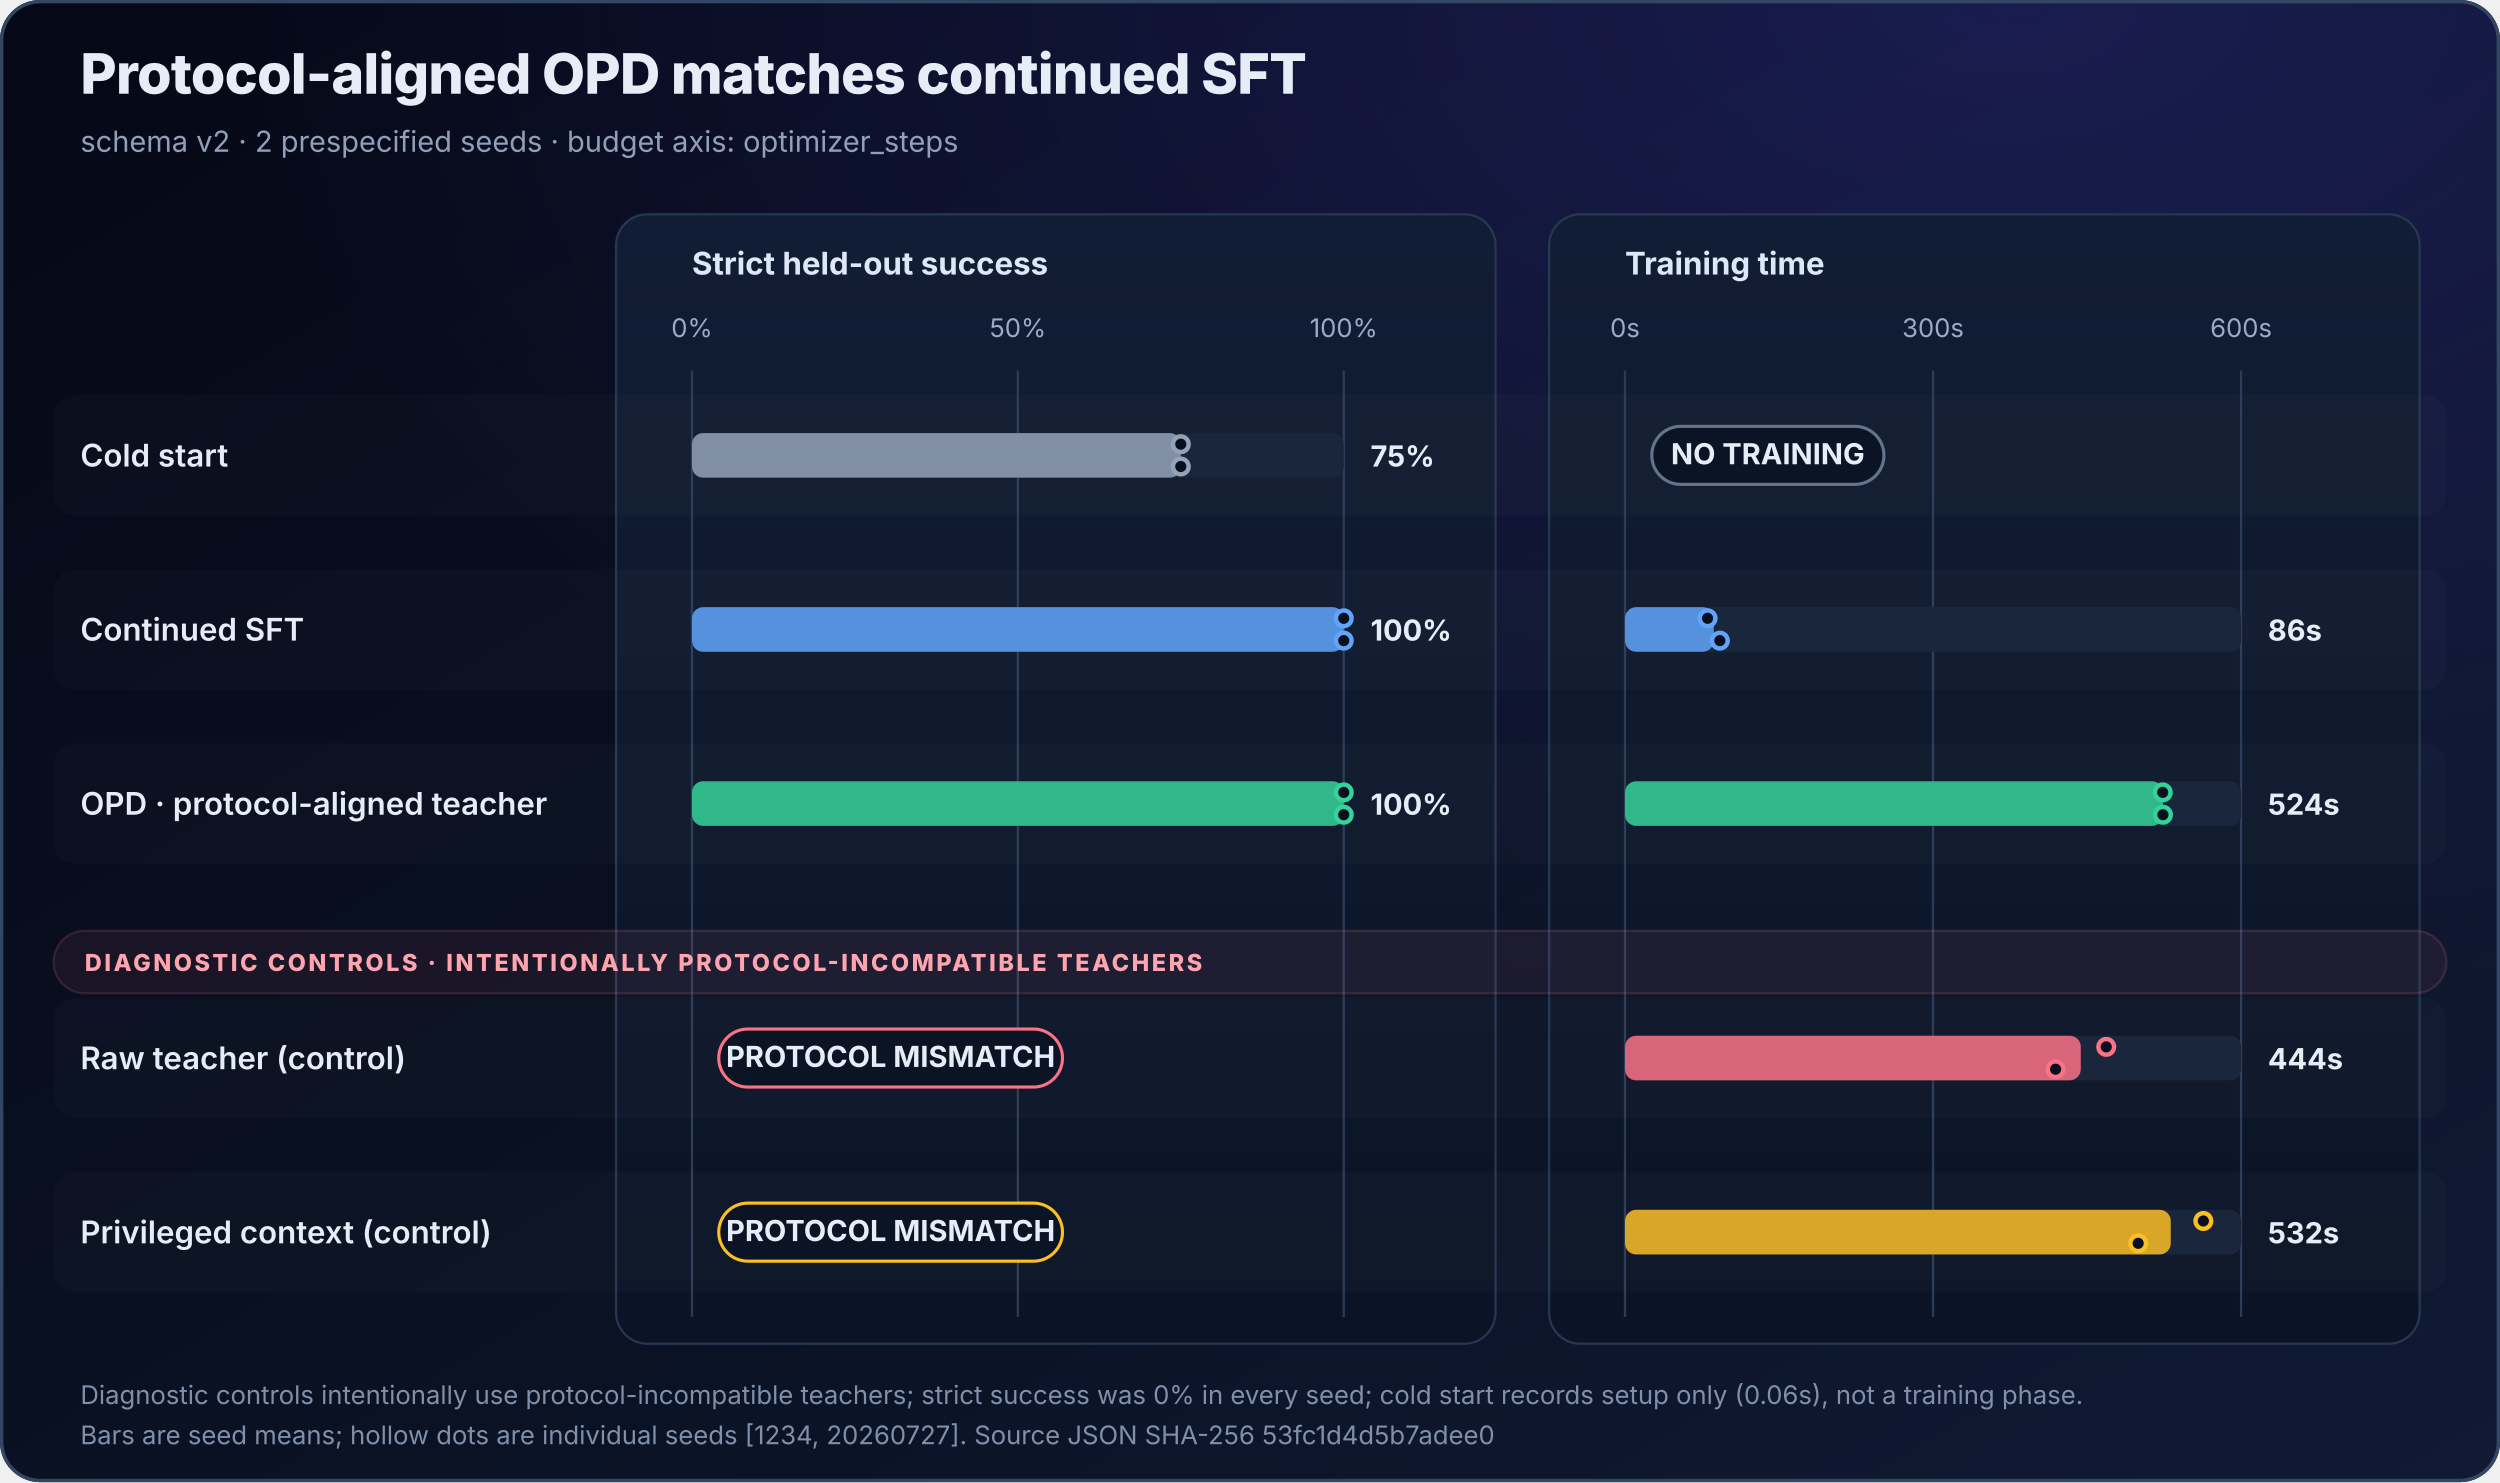
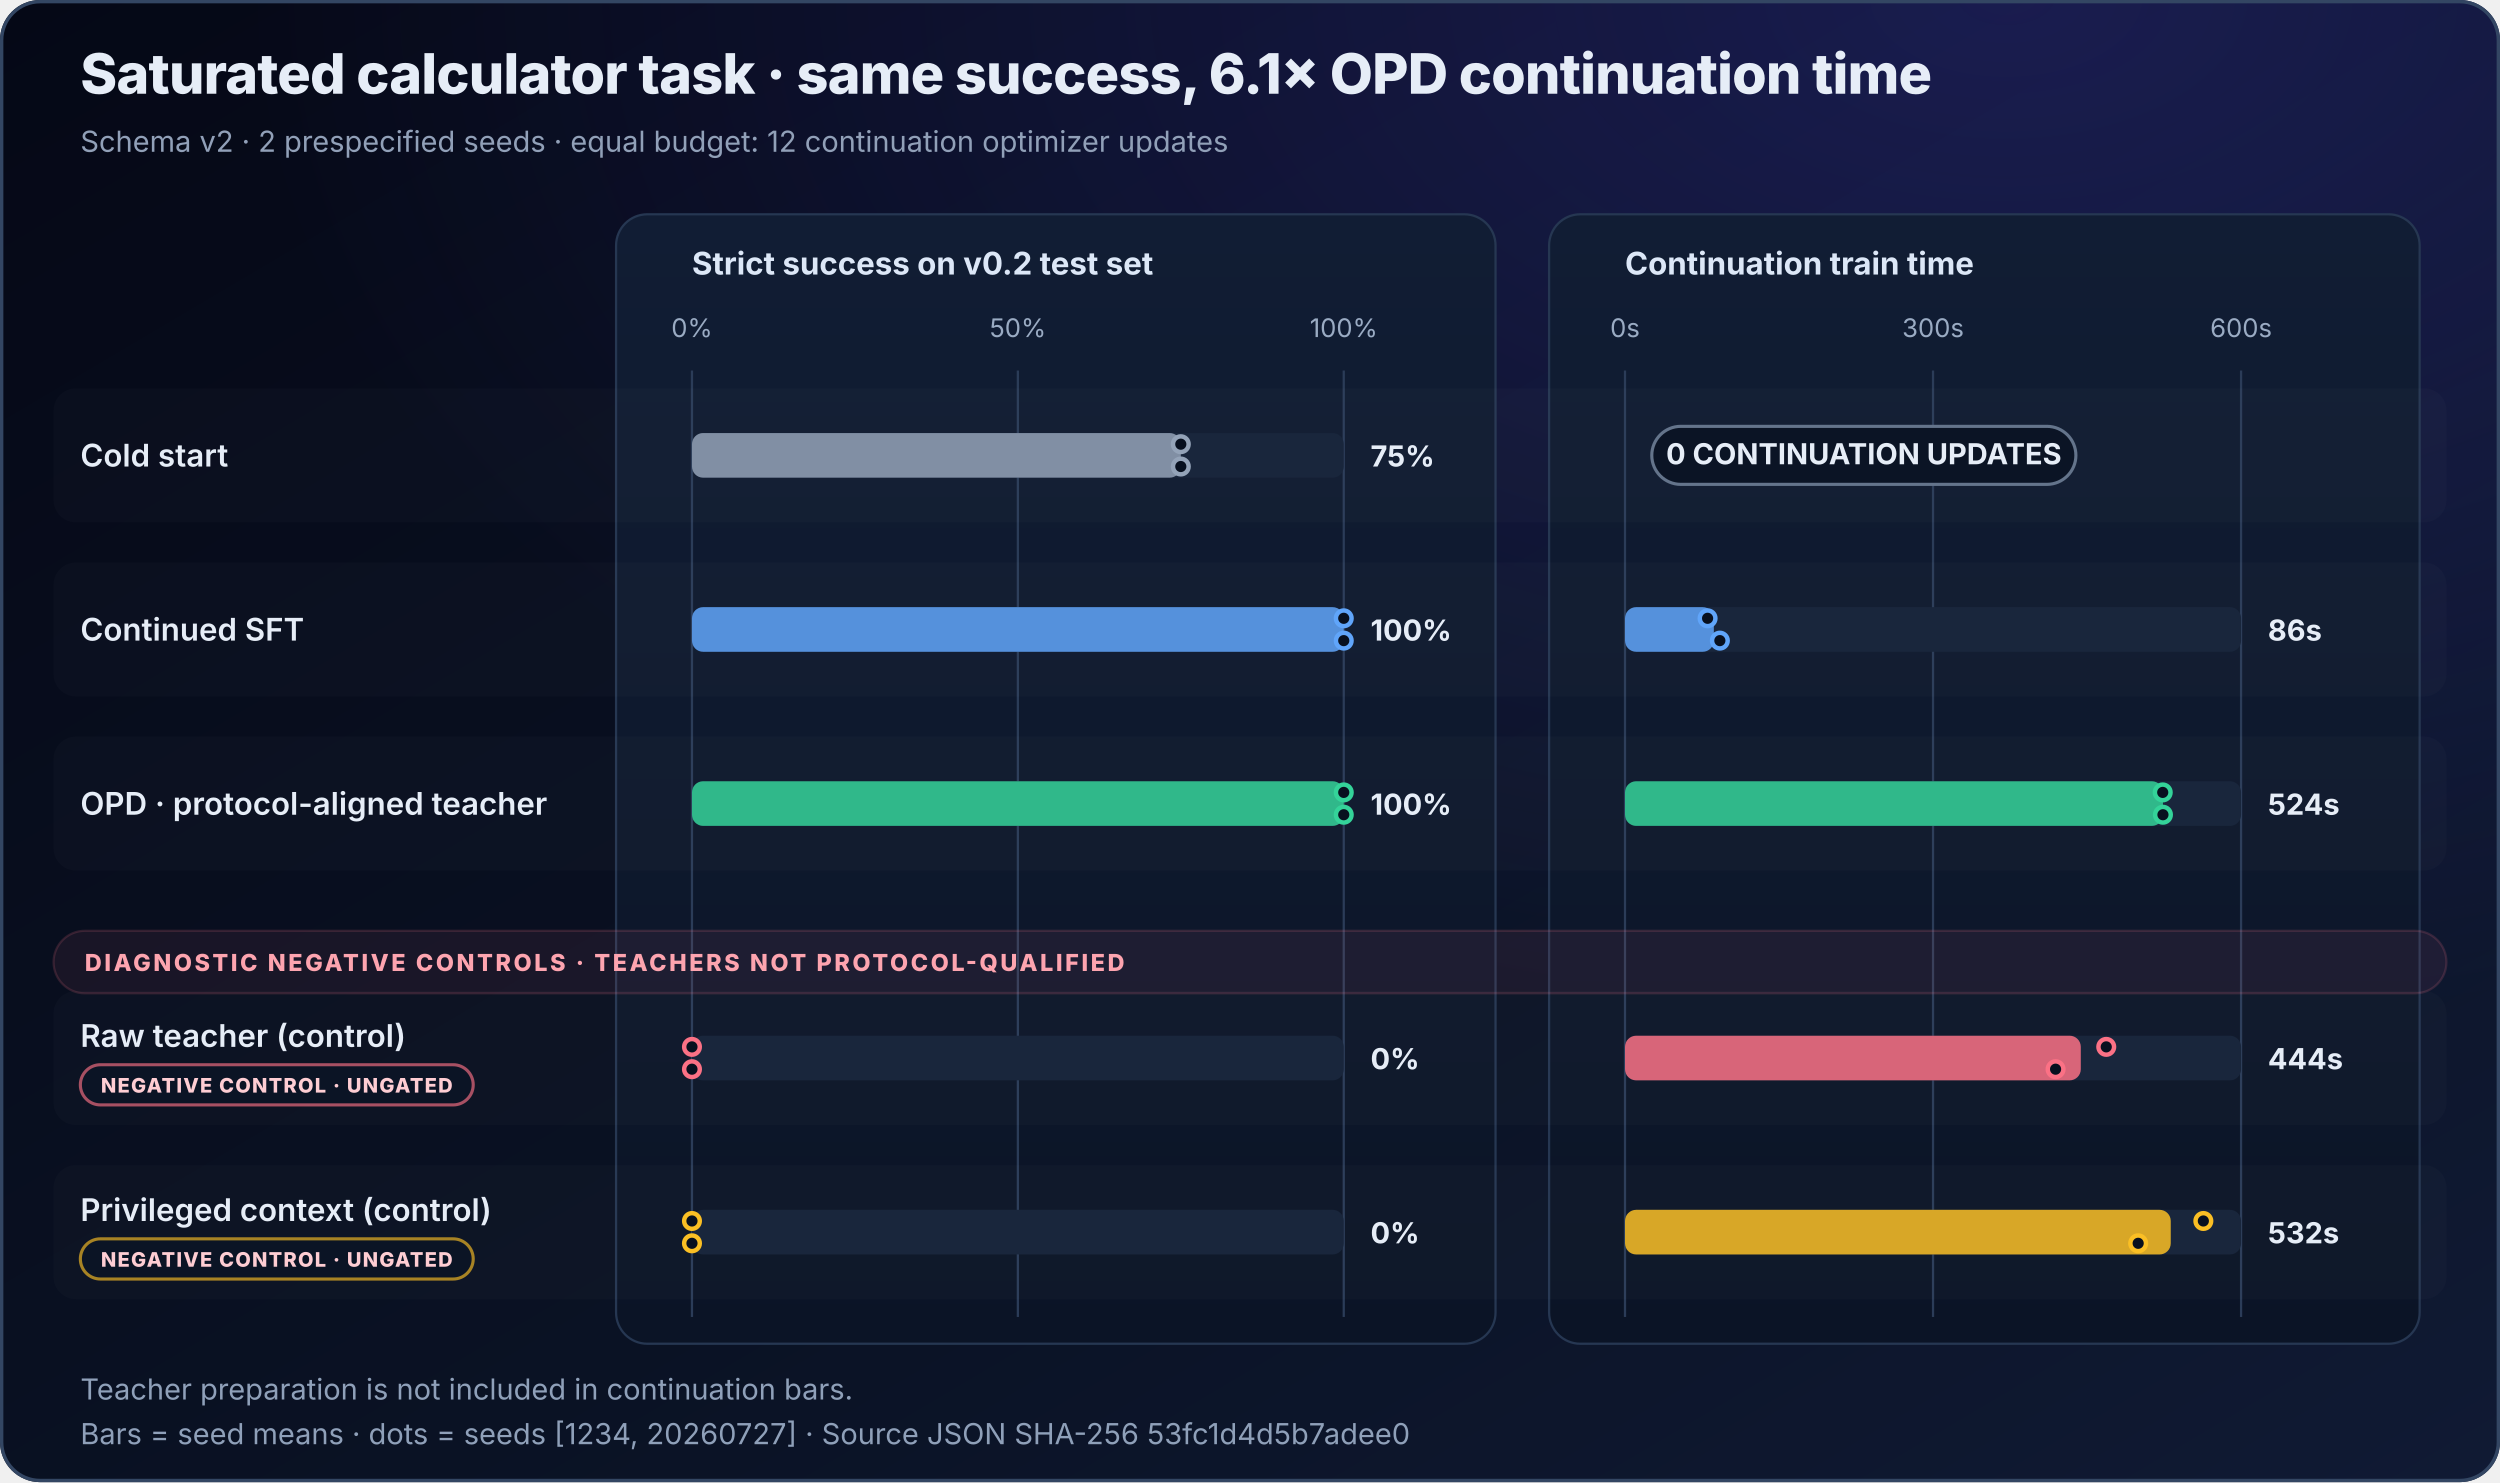
<svg xmlns="http://www.w3.org/2000/svg" width="1120" height="664" viewBox="0 0 1120 664" role="img" aria-labelledby="benchmark-title benchmark-desc">
-   <style>text{font-family:Inter,ui-sans-serif,system-ui,-apple-system,Segoe UI,sans-serif;fill:#e6edf7}.title{font-size:25px;font-weight:760;letter-spacing:-.35px}.sub{font-size:13px;fill:#91a0b8}.head{font-size:14px;font-weight:700;fill:#dce7f7}.label{font-size:14px;font-weight:580}.value{font-size:13px;font-weight:730}.axis{font-size:11.5px;fill:#9aabc3}.note{font-size:11.5px;fill:#7f90aa}.section{font-size:10.5px;font-weight:760;letter-spacing:1.15px;fill:#fda4af}.panel{fill:url(#panel);stroke:#263752}.track{fill:#19263c}.grid{stroke:#2b3c58;stroke-width:1}.row{fill:#ffffff;fill-opacity:.018}.dot{fill:#08101f;stroke-width:2}.pill{fill:#0b1425;stroke-width:1.4}</style>
+   <style>text{font-family:Inter,ui-sans-serif,system-ui,-apple-system,Segoe UI,sans-serif;fill:#e6edf7}.title{font-size:25px;font-weight:760;letter-spacing:-.35px}.sub{font-size:13px;fill:#91a0b8}.head{font-size:14px;font-weight:700;fill:#dce7f7}.label{font-size:14px;font-weight:580}.value{font-size:13px;font-weight:730}.axis{font-size:11.5px;fill:#9aabc3}.note{font-size:13px;fill:#8fa0b9}.section{font-size:10.5px;font-weight:760;letter-spacing:1.15px;fill:#fda4af}.badge{font-size:9px;font-weight:760;letter-spacing:.55px;fill:#fecdd3}.panel{fill:url(#panel);stroke:#263752}.track{fill:#19263c}.grid{stroke:#2b3c58;stroke-width:1}.row{fill:#ffffff;fill-opacity:.018}.dot{fill:#08101f;stroke-width:2}.pill{fill:#0b1425;stroke-width:1.4}</style>
  <defs>
    <linearGradient id="background" x1="0" y1="0" x2="1" y2="1">
      <stop offset="0%" stop-color="#050816" />
      <stop offset="58%" stop-color="#0a1224" />
      <stop offset="100%" stop-color="#101a34" />
    </linearGradient>
    <linearGradient id="panel" x1="0" y1="0" x2="0" y2="1">
      <stop offset="0%" stop-color="#111d34" />
      <stop offset="100%" stop-color="#0b1426" />
    </linearGradient>
    <radialGradient id="glow" cx="80%" cy="0%" r="70%">
      <stop offset="0%" stop-color="#4f46e5" stop-opacity=".24" />
      <stop offset="100%" stop-color="#4f46e5" stop-opacity="0" />
    </radialGradient>
  </defs>
  <rect width="100%" height="100%" rx="18" fill="url(#background)" />
  <rect width="100%" height="100%" rx="18" fill="url(#glow)" />
  <rect x=".75" y=".75" width="1118.5" height="662.5" rx="17.25" fill="none" stroke="#334663" stroke-width="1.5" />
-   <text class="title" x="36" y="42">Protocol-aligned OPD matches continued SFT</text>
-   <text class="sub" x="36" y="68">schema v2  ·  2 prespecified seeds  ·  budget axis: optimizer_steps</text>
+   <text class="title" x="36" y="42">Saturated calculator task · same success, 6.1× OPD continuation time</text>
+   <text class="sub" x="36" y="68">Schema v2  ·  2 prespecified seeds  ·  equal budget: 12 continuation optimizer updates</text>
  <rect class="panel" x="276" y="96" width="394" height="506" rx="14" />
  <rect class="panel" x="694" y="96" width="390" height="506" rx="14" />
-   <text class="head" x="310" y="123">Strict held-out success</text>
-   <text class="head" x="728" y="123">Training time</text>
+   <text class="head" x="310" y="123">Strict success on v0.2 test set</text>
+   <text class="head" x="728" y="123">Continuation train time</text>
  <text class="axis" x="310.0" y="151" text-anchor="middle">0%</text>
  <line class="grid" x1="310.0" y1="166" x2="310.0" y2="590" />
  <text class="axis" x="456.0" y="151" text-anchor="middle">50%</text>
  <line class="grid" x1="456.0" y1="166" x2="456.0" y2="590" />
  <text class="axis" x="602.0" y="151" text-anchor="middle">100%</text>
  <line class="grid" x1="602.0" y1="166" x2="602.0" y2="590" />
  <text class="axis" x="728.0" y="151" text-anchor="middle">0s</text>
  <line class="grid" x1="728.0" y1="166" x2="728.0" y2="590" />
  <text class="axis" x="866.0" y="151" text-anchor="middle">300s</text>
  <line class="grid" x1="866.0" y1="166" x2="866.0" y2="590" />
  <text class="axis" x="1004.0" y="151" text-anchor="middle">600s</text>
  <line class="grid" x1="1004.0" y1="166" x2="1004.0" y2="590" />
-   <rect class="row" x="24" y="177" width="1072" height="54" rx="10" />
+   <rect class="row" x="24" y="174" width="1072" height="60" rx="10" />
  <g data-arm="cold-start-only" data-success-mean="0.750000" data-train-seconds-mean="0.061326">
    <text class="label" x="36" y="209">Cold start</text>
    <rect class="track" x="310" y="194" width="292" height="20" rx="5" />
    <rect x="310" y="194" width="219.0" height="20" rx="5" fill="#94a3b8" opacity=".84" />
    <circle class="dot" cx="529.0" cy="199" r="3.5" stroke="#94a3b8" />
    <circle class="dot" cx="529.0" cy="209" r="3.5" stroke="#94a3b8" />
    <text class="value" x="614" y="209">75%</text>
-     <rect class="pill" x="740" y="191" width="104" height="26" rx="13" stroke="#64748b" />
-     <text class="value" x="792" y="208" text-anchor="middle" fill="#94a3b8">NO TRAINING</text>
+     <rect class="pill" x="740" y="191" width="190" height="26" rx="13" stroke="#64748b" />
+     <text class="value" x="835" y="208" text-anchor="middle" fill="#94a3b8">0 CONTINUATION UPDATES</text>
  </g>
-   <rect class="row" x="24" y="255" width="1072" height="54" rx="10" />
+   <rect class="row" x="24" y="252" width="1072" height="60" rx="10" />
  <g data-arm="sft-continued" data-success-mean="1.000000" data-train-seconds-mean="86.439230">
    <text class="label" x="36" y="287">Continued SFT</text>
    <rect class="track" x="310" y="272" width="292" height="20" rx="5" />
    <rect x="310" y="272" width="292.0" height="20" rx="5" fill="#60a5fa" opacity=".84" />
    <circle class="dot" cx="602.0" cy="277" r="3.5" stroke="#60a5fa" />
    <circle class="dot" cx="602.0" cy="287" r="3.5" stroke="#60a5fa" />
    <text class="value" x="614" y="287">100%</text>
    <rect class="track" x="728" y="272" width="276" height="20" rx="5" />
    <rect x="728" y="272" width="39.8" height="20" rx="5" fill="#60a5fa" opacity=".84" />
    <circle class="dot" cx="765.0" cy="277" r="3.5" stroke="#60a5fa" />
    <circle class="dot" cx="770.5" cy="287" r="3.5" stroke="#60a5fa" />
    <text class="value" x="1016" y="287">86s</text>
  </g>
-   <rect class="row" x="24" y="333" width="1072" height="54" rx="10" />
+   <rect class="row" x="24" y="330" width="1072" height="60" rx="10" />
  <g data-arm="opd-protocol-sft-teacher" data-success-mean="1.000000" data-train-seconds-mean="523.820241">
    <text class="label" x="36" y="365">OPD · protocol-aligned teacher</text>
    <rect class="track" x="310" y="350" width="292" height="20" rx="5" />
    <rect x="310" y="350" width="292.0" height="20" rx="5" fill="#34d399" opacity=".84" />
    <circle class="dot" cx="602.0" cy="355" r="3.5" stroke="#34d399" />
    <circle class="dot" cx="602.0" cy="365" r="3.5" stroke="#34d399" />
    <text class="value" x="614" y="365">100%</text>
    <rect class="track" x="728" y="350" width="276" height="20" rx="5" />
    <rect x="728" y="350" width="241.0" height="20" rx="5" fill="#34d399" opacity=".84" />
    <circle class="dot" cx="968.9" cy="355" r="3.5" stroke="#34d399" />
    <circle class="dot" cx="969.0" cy="365" r="3.5" stroke="#34d399" />
    <text class="value" x="1016" y="365">524s</text>
  </g>
  <rect x="24" y="417" width="1072" height="28" rx="14" fill="#fb7185" fill-opacity=".075" stroke="#fb7185" stroke-opacity=".16" />
-   <text class="section" x="38" y="435">DIAGNOSTIC CONTROLS · INTENTIONALLY PROTOCOL-INCOMPATIBLE TEACHERS</text>
-   <rect class="row" x="24" y="447" width="1072" height="54" rx="10" />
+   <text class="section" x="38" y="435">DIAGNOSTIC NEGATIVE CONTROLS · TEACHERS NOT PROTOCOL-QUALIFIED</text>
+   <rect class="row" x="24" y="444" width="1072" height="60" rx="10" />
  <g data-arm="opd-raw-teacher" data-success-mean="0.000000" data-train-seconds-mean="443.953792">
-     <text class="label" x="36" y="479">Raw teacher (control)</text>
-     <rect class="pill" x="322" y="461" width="154" height="26" rx="13" stroke="#fb7185" />
-     <text class="value" x="399.0" y="478" text-anchor="middle" fill="#fb7185">PROTOCOL MISMATCH</text>
+     <text class="label" x="36" y="469">Raw teacher (control)</text>
+     <rect class="pill" x="36" y="477" width="176" height="18" rx="9" stroke="#fb7185" stroke-opacity=".65" />
+     <text class="badge" x="124" y="489.5" text-anchor="middle">NEGATIVE CONTROL · UNGATED</text>
+     <rect class="track" x="310" y="464" width="292" height="20" rx="5" />
+     <circle class="dot" cx="310.0" cy="469" r="3.5" stroke="#fb7185" />
+     <circle class="dot" cx="310.0" cy="479" r="3.5" stroke="#fb7185" />
+     <text class="value" x="614" y="479">0%</text>
    <rect class="track" x="728" y="464" width="276" height="20" rx="5" />
    <rect x="728" y="464" width="204.2" height="20" rx="5" fill="#fb7185" opacity=".84" />
    <circle class="dot" cx="943.6" cy="469" r="3.5" stroke="#fb7185" />
    <circle class="dot" cx="920.9" cy="479" r="3.5" stroke="#fb7185" />
    <text class="value" x="1016" y="479">444s</text>
  </g>
-   <rect class="row" x="24" y="525" width="1072" height="54" rx="10" />
+   <rect class="row" x="24" y="522" width="1072" height="60" rx="10" />
  <g data-arm="opd-privileged-context" data-success-mean="0.000000" data-train-seconds-mean="531.523058">
-     <text class="label" x="36" y="557">Privileged context (control)</text>
-     <rect class="pill" x="322" y="539" width="154" height="26" rx="13" stroke="#fbbf24" />
-     <text class="value" x="399.0" y="556" text-anchor="middle" fill="#fbbf24">PROTOCOL MISMATCH</text>
+     <text class="label" x="36" y="547">Privileged context (control)</text>
+     <rect class="pill" x="36" y="555" width="176" height="18" rx="9" stroke="#fbbf24" stroke-opacity=".65" />
+     <text class="badge" x="124" y="567.5" text-anchor="middle">NEGATIVE CONTROL · UNGATED</text>
+     <rect class="track" x="310" y="542" width="292" height="20" rx="5" />
+     <circle class="dot" cx="310.0" cy="547" r="3.5" stroke="#fbbf24" />
+     <circle class="dot" cx="310.0" cy="557" r="3.5" stroke="#fbbf24" />
+     <text class="value" x="614" y="557">0%</text>
    <rect class="track" x="728" y="542" width="276" height="20" rx="5" />
    <rect x="728" y="542" width="244.5" height="20" rx="5" fill="#fbbf24" opacity=".84" />
    <circle class="dot" cx="987.1" cy="547" r="3.5" stroke="#fbbf24" />
    <circle class="dot" cx="957.9" cy="557" r="3.5" stroke="#fbbf24" />
    <text class="value" x="1016" y="557">532s</text>
  </g>
-   <text class="note" x="36" y="629">Diagnostic controls intentionally use protocol-incompatible teachers; strict success was 0% in every seed; cold start records setup only (0.06s), not a training phase.</text>
-   <text class="note" x="36" y="647">Bars are seed means; hollow dots are individual seeds [1234, 20260727]. Source JSON SHA-256 53fc1d4d5b7adee0</text>
+   <text class="note" x="36" y="627">Teacher preparation is not included in continuation bars.</text>
+   <text class="note" x="36" y="647">Bars = seed means · dots = seeds [1234, 20260727] · Source JSON SHA-256 53fc1d4d5b7adee0</text>
</svg>
